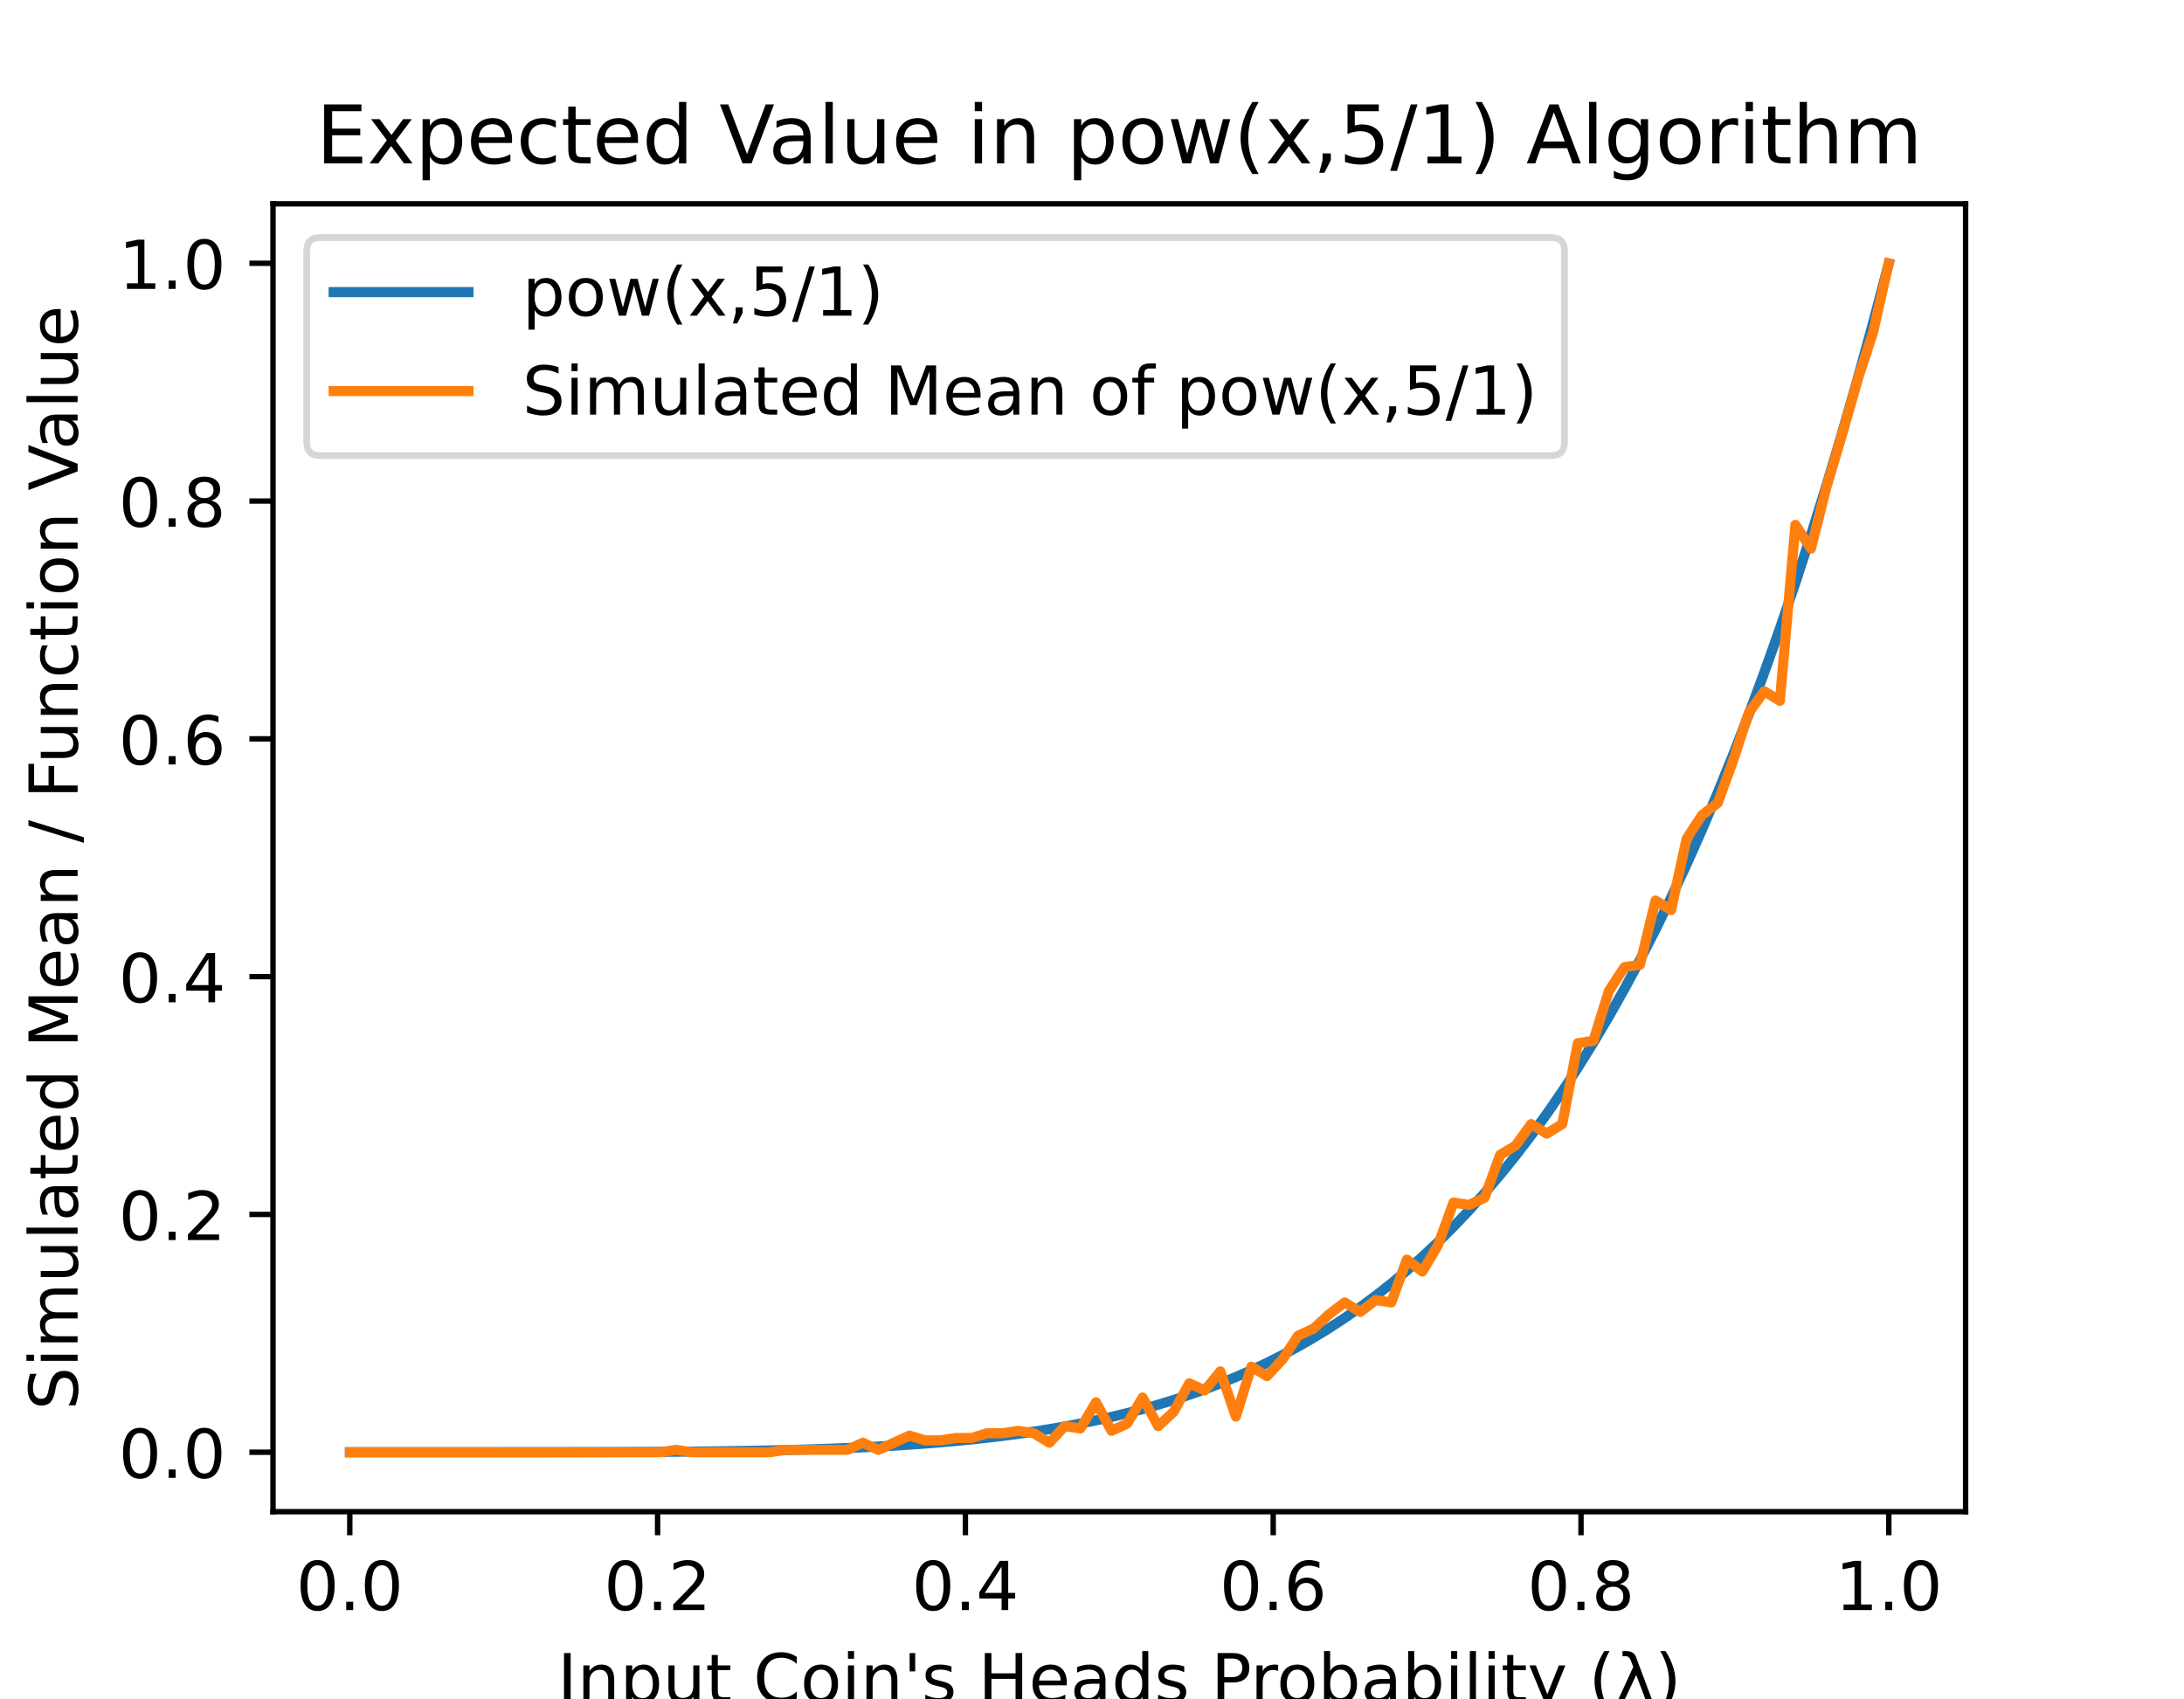
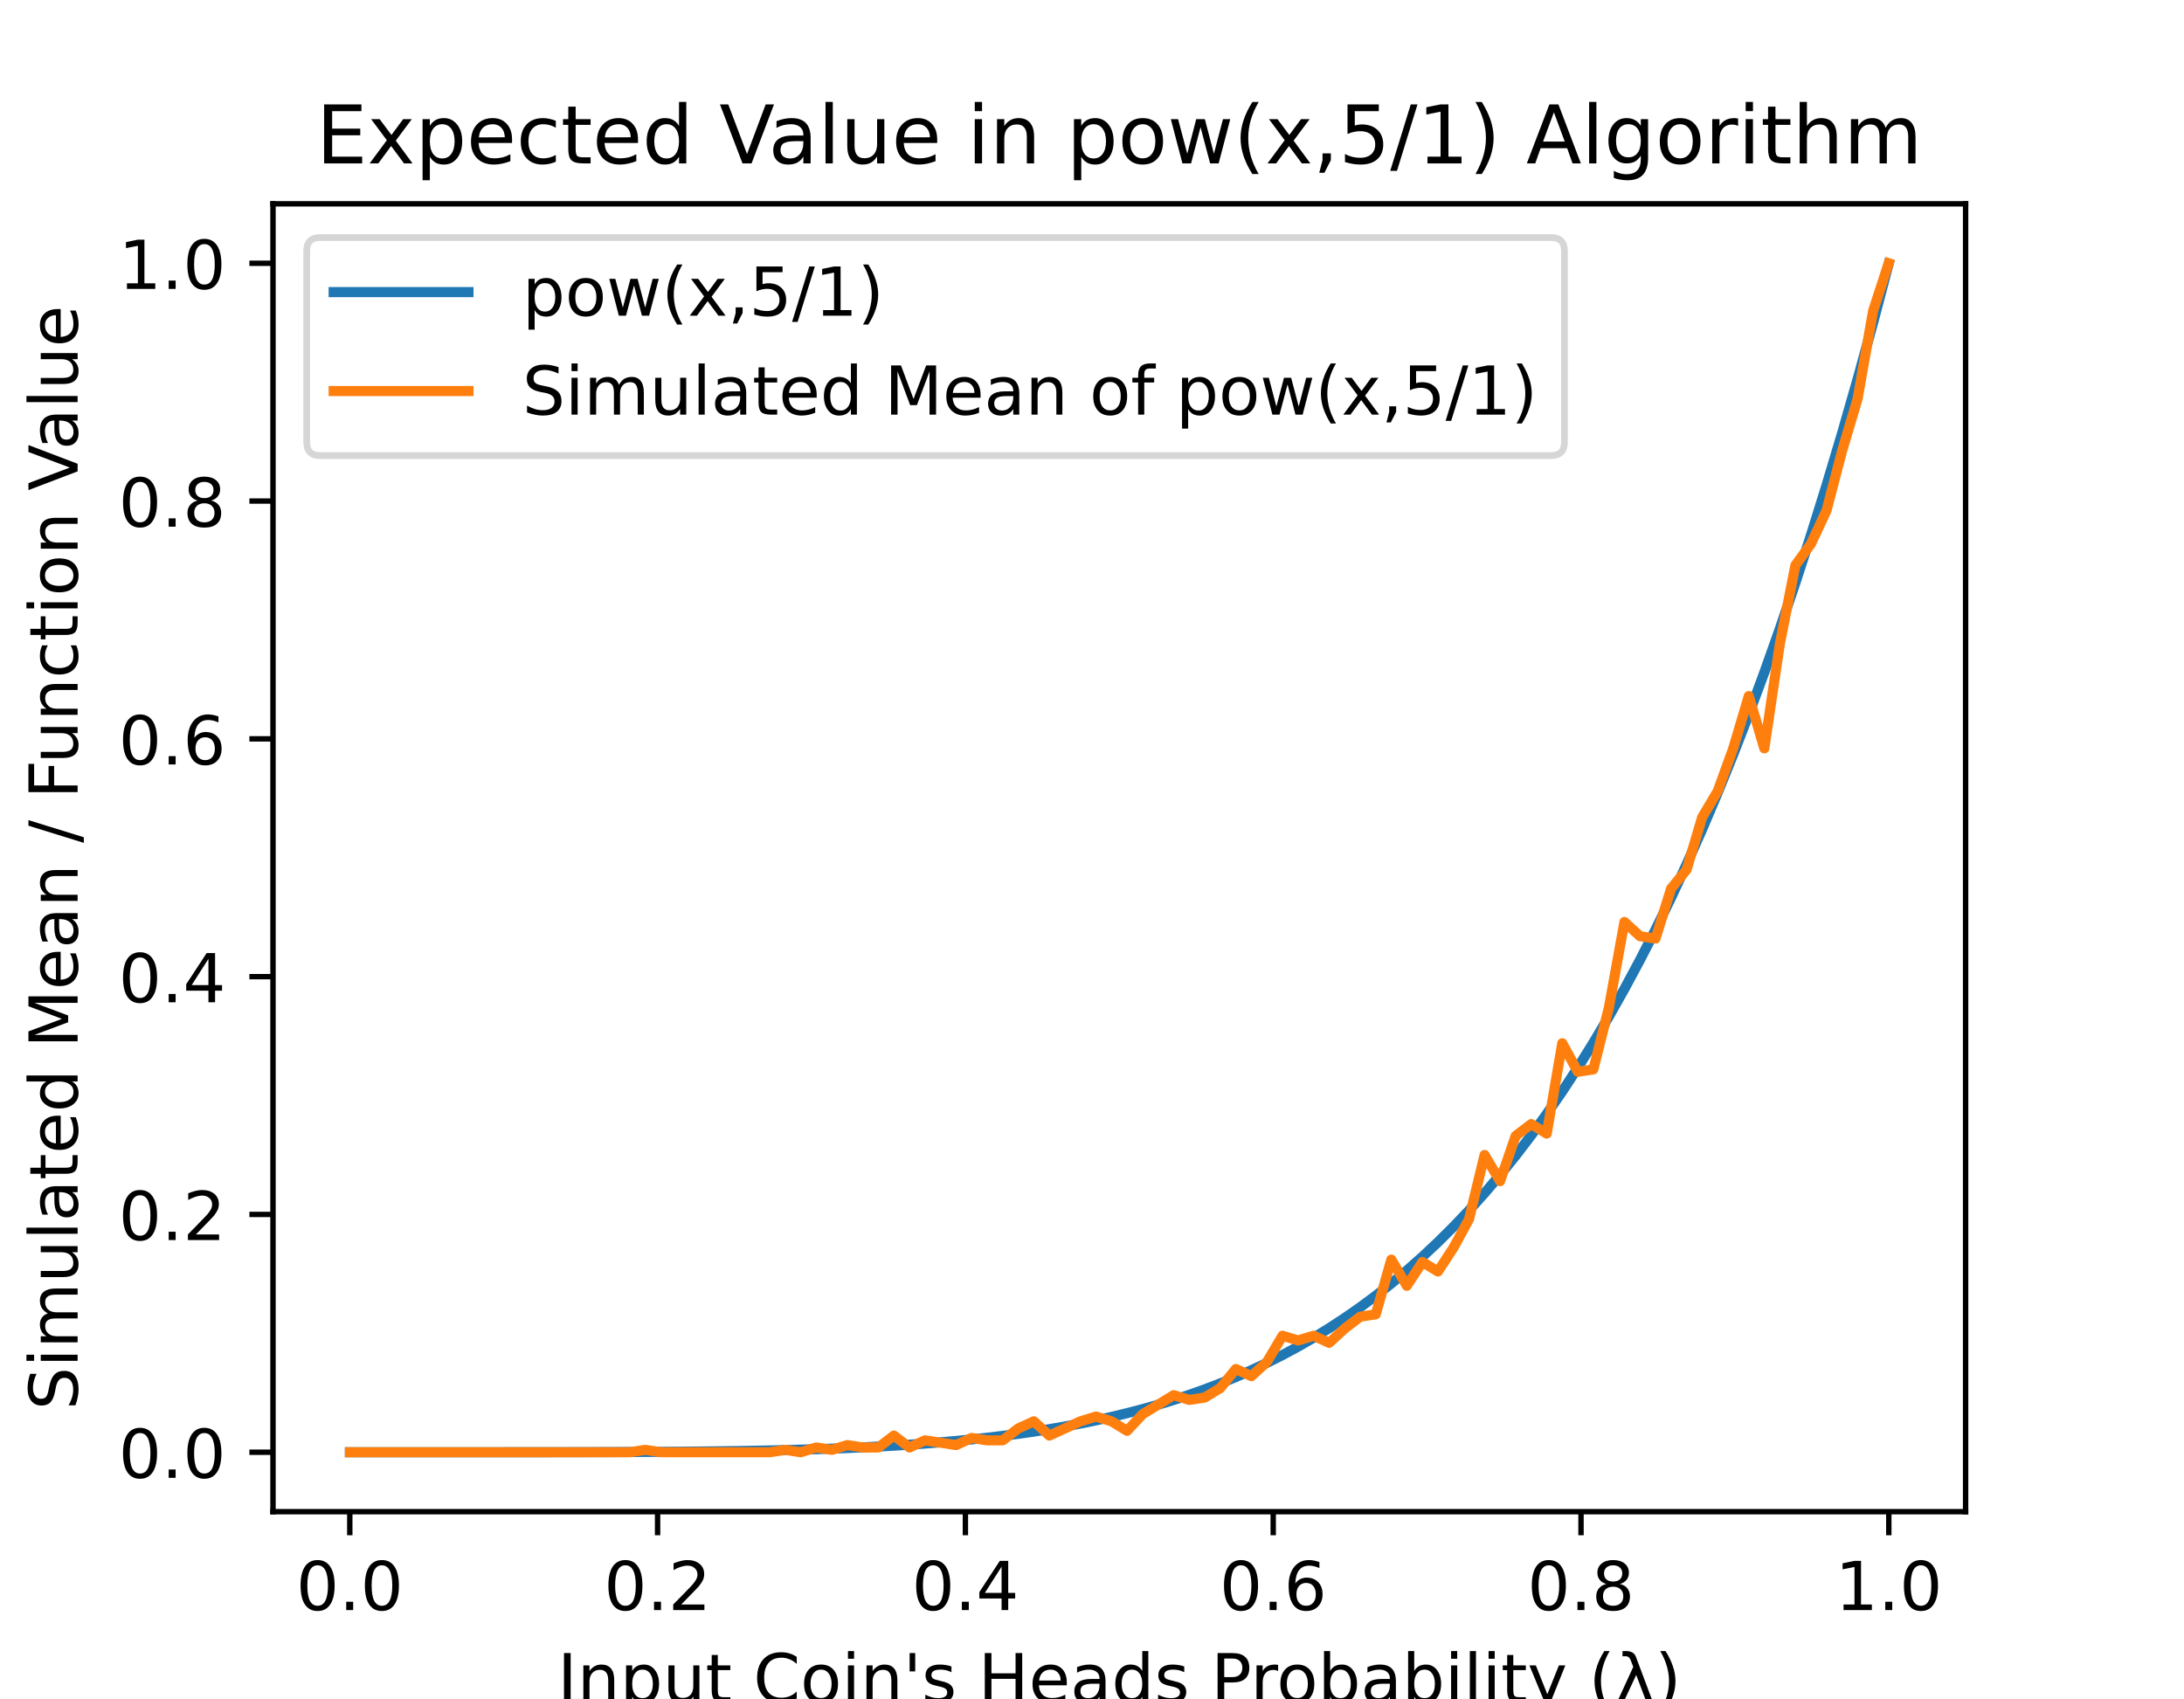
<svg xmlns="http://www.w3.org/2000/svg" xmlns:xlink="http://www.w3.org/1999/xlink" height="252pt" version="1.1" viewBox="0 0 324 252" width="324pt">
  <defs>
    <style type="text/css">
*{stroke-linecap:butt;stroke-linejoin:round;}
  </style>
  </defs>
  <g id="figure_1">
    <g id="patch_1">
      <path d="M 0 252  L 324 252  L 324 0  L 0 0  z " style="fill:#ffffff;" />
    </g>
    <g id="axes_1">
      <g id="patch_2">
        <path d="M 40.5 224.28  L 291.6 224.28  L 291.6 30.24  L 40.5 30.24  z " style="fill:#ffffff;" />
      </g>
      <g id="matplotlib.axis_1">
        <g id="xtick_1">
          <g id="line2d_1">
            <defs>
-               <path d="M 0 0  L 0 3.5  " id="m313d5a46a5" style="stroke:#000000;stroke-width:0.8;" />
+               <path d="M 0 0  L 0 3.5  " id="mb949a187b8" style="stroke:#000000;stroke-width:0.8;" />
            </defs>
            <g>
-               <use style="stroke:#000000;stroke-width:0.8;" x="51.891" xlink:href="#m313d5a46a5" y="224.28" />
+               <use style="stroke:#000000;stroke-width:0.8;" x="51.891" xlink:href="#mb949a187b8" y="224.28" />
            </g>
          </g>
          <g id="text_1">
            <text style="font-family:DejaVu Sans;font-size:10px;font-style:normal;font-weight:normal;text-anchor:middle;" transform="rotate(-0, 51.89081, 238.8784)" x="51.891" y="238.878">0.0</text>
          </g>
        </g>
        <g id="xtick_2">
          <g id="line2d_2">
            <g>
-               <use style="stroke:#000000;stroke-width:0.8;" x="97.554" xlink:href="#m313d5a46a5" y="224.28" />
+               <use style="stroke:#000000;stroke-width:0.8;" x="97.554" xlink:href="#mb949a187b8" y="224.28" />
            </g>
          </g>
          <g id="text_2">
            <text style="font-family:DejaVu Sans;font-size:10px;font-style:normal;font-weight:normal;text-anchor:middle;" transform="rotate(-0, 97.55448, 238.8784)" x="97.554" y="238.878">0.2</text>
          </g>
        </g>
        <g id="xtick_3">
          <g id="line2d_3">
            <g>
-               <use style="stroke:#000000;stroke-width:0.8;" x="143.218" xlink:href="#m313d5a46a5" y="224.28" />
+               <use style="stroke:#000000;stroke-width:0.8;" x="143.218" xlink:href="#mb949a187b8" y="224.28" />
            </g>
          </g>
          <g id="text_3">
            <text style="font-family:DejaVu Sans;font-size:10px;font-style:normal;font-weight:normal;text-anchor:middle;" transform="rotate(-0, 143.2182, 238.8784)" x="143.218" y="238.878">0.4</text>
          </g>
        </g>
        <g id="xtick_4">
          <g id="line2d_4">
            <g>
-               <use style="stroke:#000000;stroke-width:0.8;" x="188.882" xlink:href="#m313d5a46a5" y="224.28" />
+               <use style="stroke:#000000;stroke-width:0.8;" x="188.882" xlink:href="#mb949a187b8" y="224.28" />
            </g>
          </g>
          <g id="text_4">
            <text style="font-family:DejaVu Sans;font-size:10px;font-style:normal;font-weight:normal;text-anchor:middle;" transform="rotate(-0, 188.8818, 238.8784)" x="188.882" y="238.878">0.6</text>
          </g>
        </g>
        <g id="xtick_5">
          <g id="line2d_5">
            <g>
-               <use style="stroke:#000000;stroke-width:0.8;" x="234.546" xlink:href="#m313d5a46a5" y="224.28" />
+               <use style="stroke:#000000;stroke-width:0.8;" x="234.546" xlink:href="#mb949a187b8" y="224.28" />
            </g>
          </g>
          <g id="text_5">
            <text style="font-family:DejaVu Sans;font-size:10px;font-style:normal;font-weight:normal;text-anchor:middle;" transform="rotate(-0, 234.5455, 238.8784)" x="234.546" y="238.878">0.8</text>
          </g>
        </g>
        <g id="xtick_6">
          <g id="line2d_6">
            <g>
-               <use style="stroke:#000000;stroke-width:0.8;" x="280.209" xlink:href="#m313d5a46a5" y="224.28" />
+               <use style="stroke:#000000;stroke-width:0.8;" x="280.209" xlink:href="#mb949a187b8" y="224.28" />
            </g>
          </g>
          <g id="text_6">
            <text style="font-family:DejaVu Sans;font-size:10px;font-style:normal;font-weight:normal;text-anchor:middle;" transform="rotate(-0, 280.2092, 238.8784)" x="280.209" y="238.878">1.0</text>
          </g>
        </g>
        <g id="text_7">
          <text style="font-family:DejaVu Sans;font-size:10px;font-style:normal;font-weight:normal;text-anchor:middle;" transform="rotate(-0, 166.05, 252.5566)" x="166.05" y="252.557">Input Coin's Heads Probability (λ)</text>
        </g>
      </g>
      <g id="matplotlib.axis_2">
        <g id="ytick_1">
          <g id="line2d_7">
            <defs>
-               <path d="M 0 0  L -3.5 0  " id="m166bcf6af7" style="stroke:#000000;stroke-width:0.8;" />
+               <path d="M 0 0  L -3.5 0  " id="m4113efa71e" style="stroke:#000000;stroke-width:0.8;" />
            </defs>
            <g>
-               <use style="stroke:#000000;stroke-width:0.8;" x="40.5" xlink:href="#m166bcf6af7" y="215.46" />
+               <use style="stroke:#000000;stroke-width:0.8;" x="40.5" xlink:href="#m4113efa71e" y="215.46" />
            </g>
          </g>
          <g id="text_8">
            <text style="font-family:DejaVu Sans;font-size:10px;font-style:normal;font-weight:normal;text-anchor:end;" transform="rotate(-0, 33.5, 219.2592)" x="33.5" y="219.259">0.0</text>
          </g>
        </g>
        <g id="ytick_2">
          <g id="line2d_8">
            <g>
-               <use style="stroke:#000000;stroke-width:0.8;" x="40.5" xlink:href="#m166bcf6af7" y="180.18" />
+               <use style="stroke:#000000;stroke-width:0.8;" x="40.5" xlink:href="#m4113efa71e" y="180.18" />
            </g>
          </g>
          <g id="text_9">
            <text style="font-family:DejaVu Sans;font-size:10px;font-style:normal;font-weight:normal;text-anchor:end;" transform="rotate(-0, 33.5, 183.9792)" x="33.5" y="183.979">0.2</text>
          </g>
        </g>
        <g id="ytick_3">
          <g id="line2d_9">
            <g>
-               <use style="stroke:#000000;stroke-width:0.8;" x="40.5" xlink:href="#m166bcf6af7" y="144.9" />
+               <use style="stroke:#000000;stroke-width:0.8;" x="40.5" xlink:href="#m4113efa71e" y="144.9" />
            </g>
          </g>
          <g id="text_10">
            <text style="font-family:DejaVu Sans;font-size:10px;font-style:normal;font-weight:normal;text-anchor:end;" transform="rotate(-0, 33.5, 148.6992)" x="33.5" y="148.699">0.4</text>
          </g>
        </g>
        <g id="ytick_4">
          <g id="line2d_10">
            <g>
-               <use style="stroke:#000000;stroke-width:0.8;" x="40.5" xlink:href="#m166bcf6af7" y="109.62" />
+               <use style="stroke:#000000;stroke-width:0.8;" x="40.5" xlink:href="#m4113efa71e" y="109.62" />
            </g>
          </g>
          <g id="text_11">
            <text style="font-family:DejaVu Sans;font-size:10px;font-style:normal;font-weight:normal;text-anchor:end;" transform="rotate(-0, 33.5, 113.4192)" x="33.5" y="113.419">0.6</text>
          </g>
        </g>
        <g id="ytick_5">
          <g id="line2d_11">
            <g>
-               <use style="stroke:#000000;stroke-width:0.8;" x="40.5" xlink:href="#m166bcf6af7" y="74.34" />
+               <use style="stroke:#000000;stroke-width:0.8;" x="40.5" xlink:href="#m4113efa71e" y="74.34" />
            </g>
          </g>
          <g id="text_12">
            <text style="font-family:DejaVu Sans;font-size:10px;font-style:normal;font-weight:normal;text-anchor:end;" transform="rotate(-0, 33.5, 78.13922)" x="33.5" y="78.139">0.8</text>
          </g>
        </g>
        <g id="ytick_6">
          <g id="line2d_12">
            <g>
-               <use style="stroke:#000000;stroke-width:0.8;" x="40.5" xlink:href="#m166bcf6af7" y="39.06" />
+               <use style="stroke:#000000;stroke-width:0.8;" x="40.5" xlink:href="#m4113efa71e" y="39.06" />
            </g>
          </g>
          <g id="text_13">
            <text style="font-family:DejaVu Sans;font-size:10px;font-style:normal;font-weight:normal;text-anchor:end;" transform="rotate(-0, 33.5, 42.85922)" x="33.5" y="42.859">1.0</text>
          </g>
        </g>
        <g id="text_14">
          <text style="font-family:DejaVu Sans;font-size:10px;font-style:normal;font-weight:normal;text-anchor:middle;" transform="rotate(-90, 11.51719, 127.26)" x="11.517" y="127.26">Simulated Mean / Function Value</text>
        </g>
      </g>
      <g id="line2d_13">
-         <path clip-path="url(#pe5359ac269)" d="M 51.914 215.46  L 54.219 215.46  L 56.525 215.46  L 58.831 215.46  L 61.137 215.46  L 63.443 215.46  L 65.748 215.46  L 68.054 215.46  L 70.36 215.459  L 72.666 215.459  L 74.971 215.458  L 77.277 215.457  L 79.583 215.455  L 81.889 215.453  L 84.195 215.45  L 86.5 215.446  L 88.806 215.441  L 91.112 215.434  L 93.418 215.425  L 95.724 215.414  L 98.029 215.401  L 100.335 215.384  L 102.641 215.364  L 104.947 215.34  L 107.252 215.312  L 109.558 215.279  L 111.864 215.239  L 114.17 215.194  L 116.476 215.141  L 118.781 215.079  L 121.087 215.009  L 123.393 214.929  L 125.699 214.837  L 128.005 214.734  L 130.31 214.617  L 132.616 214.485  L 134.922 214.338  L 137.228 214.173  L 139.533 213.99  L 141.839 213.786  L 144.145 213.56  L 146.451 213.311  L 148.757 213.035  L 151.062 212.733  L 153.368 212.401  L 155.674 212.037  L 157.98 211.639  L 160.286 211.206  L 162.591 210.733  L 164.897 210.22  L 167.203 209.663  L 169.509 209.06  L 171.814 208.408  L 174.12 207.703  L 176.426 206.944  L 178.732 206.125  L 181.038 205.246  L 183.343 204.301  L 185.649 203.287  L 187.955 202.201  L 190.261 201.039  L 192.567 199.796  L 194.872 198.47  L 197.178 197.055  L 199.484 195.548  L 201.79 193.943  L 204.095 192.236  L 206.401 190.423  L 208.707 188.498  L 211.013 186.457  L 213.319 184.294  L 215.624 182.003  L 217.93 179.58  L 220.236 177.019  L 222.542 174.313  L 224.848 171.457  L 227.153 168.445  L 229.459 165.27  L 231.765 161.925  L 234.071 158.405  L 236.376 154.702  L 238.682 150.808  L 240.988 146.718  L 243.294 142.424  L 245.6 137.917  L 247.905 133.191  L 250.211 128.237  L 252.517 123.047  L 254.823 117.613  L 257.129 111.927  L 259.434 105.979  L 261.74 99.76  L 264.046 93.263  L 266.352 86.476  L 268.657 79.392  L 270.963 71.999  L 273.269 64.289  L 275.575 56.251  L 277.881 47.874  L 280.186 39.148  " style="fill:none;stroke:#1f77b4;stroke-linecap:square;stroke-width:1.5;" />
+         <path clip-path="url(#p4f1543a6ad)" d="M 51.914 215.46  L 54.219 215.46  L 56.525 215.46  L 58.831 215.46  L 61.137 215.46  L 63.443 215.46  L 65.748 215.46  L 68.054 215.46  L 70.36 215.459  L 72.666 215.459  L 74.971 215.458  L 77.277 215.457  L 79.583 215.455  L 81.889 215.453  L 84.195 215.45  L 86.5 215.446  L 88.806 215.441  L 91.112 215.434  L 93.418 215.425  L 95.724 215.414  L 98.029 215.401  L 100.335 215.384  L 102.641 215.364  L 104.947 215.34  L 107.252 215.312  L 109.558 215.279  L 111.864 215.239  L 114.17 215.194  L 116.476 215.141  L 118.781 215.079  L 121.087 215.009  L 123.393 214.929  L 125.699 214.837  L 128.005 214.734  L 130.31 214.617  L 132.616 214.485  L 134.922 214.338  L 137.228 214.173  L 139.533 213.99  L 141.839 213.786  L 144.145 213.56  L 146.451 213.311  L 148.757 213.035  L 151.062 212.733  L 153.368 212.401  L 155.674 212.037  L 157.98 211.639  L 160.286 211.206  L 162.591 210.733  L 164.897 210.22  L 167.203 209.663  L 169.509 209.06  L 171.814 208.408  L 174.12 207.703  L 176.426 206.944  L 178.732 206.125  L 181.038 205.246  L 183.343 204.301  L 185.649 203.287  L 187.955 202.201  L 190.261 201.039  L 192.567 199.796  L 194.872 198.47  L 197.178 197.055  L 199.484 195.548  L 201.79 193.943  L 204.095 192.236  L 206.401 190.423  L 208.707 188.498  L 211.013 186.457  L 213.319 184.294  L 215.624 182.003  L 217.93 179.58  L 220.236 177.019  L 222.542 174.313  L 224.848 171.457  L 227.153 168.445  L 229.459 165.27  L 231.765 161.925  L 234.071 158.405  L 236.376 154.702  L 238.682 150.808  L 240.988 146.718  L 243.294 142.424  L 245.6 137.917  L 247.905 133.191  L 250.211 128.237  L 252.517 123.047  L 254.823 117.613  L 257.129 111.927  L 259.434 105.979  L 261.74 99.76  L 264.046 93.263  L 266.352 86.476  L 268.657 79.392  L 270.963 71.999  L 273.269 64.289  L 275.575 56.251  L 277.881 47.874  L 280.186 39.148  " style="fill:none;stroke:#1f77b4;stroke-linecap:square;stroke-width:1.5;" />
      </g>
      <g id="line2d_14">
-         <path clip-path="url(#pe5359ac269)" d="M 51.914 215.46  L 54.219 215.46  L 56.525 215.46  L 58.831 215.46  L 61.137 215.46  L 63.443 215.46  L 65.748 215.46  L 68.054 215.46  L 70.36 215.46  L 72.666 215.46  L 74.971 215.46  L 77.277 215.46  L 79.583 215.46  L 81.889 215.46  L 84.195 215.46  L 86.5 215.46  L 88.806 215.46  L 91.112 215.46  L 93.418 215.46  L 95.724 215.46  L 98.029 215.46  L 100.335 215.107  L 102.641 215.46  L 104.947 215.46  L 107.252 215.46  L 109.558 215.46  L 111.864 215.46  L 114.17 215.46  L 116.476 215.107  L 118.781 215.107  L 121.087 215.107  L 123.393 215.107  L 125.699 215.107  L 128.005 214.049  L 130.31 215.107  L 132.616 214.049  L 134.922 212.99  L 137.228 213.696  L 139.533 213.696  L 141.839 213.343  L 144.145 213.343  L 146.451 212.638  L 148.757 212.638  L 151.062 212.285  L 153.368 212.638  L 155.674 214.049  L 157.98 211.579  L 160.286 211.932  L 162.591 208.051  L 164.897 212.285  L 167.203 211.226  L 169.509 207.346  L 171.814 211.579  L 174.12 209.462  L 176.426 205.229  L 178.732 206.287  L 181.038 203.465  L 183.343 210.168  L 185.649 202.759  L 187.955 204.17  L 190.261 201.701  L 192.567 198.173  L 194.872 197.114  L 197.178 194.998  L 199.484 193.234  L 201.79 194.645  L 204.095 192.881  L 206.401 193.234  L 208.707 186.883  L 211.013 188.647  L 213.319 184.766  L 215.624 178.416  L 217.93 178.769  L 220.236 177.71  L 222.542 171.36  L 224.848 169.949  L 227.153 166.774  L 229.459 168.185  L 231.765 166.774  L 234.071 154.778  L 236.376 154.426  L 238.682 147.017  L 240.988 143.489  L 243.294 143.136  L 245.6 133.61  L 247.905 135.022  L 250.211 124.438  L 252.517 120.91  L 254.823 119.146  L 257.129 112.795  L 259.434 105.739  L 261.74 102.564  L 264.046 103.975  L 266.352 77.868  L 268.657 81.396  L 270.963 72.223  L 273.269 64.462  L 275.575 56.347  L 277.881 49.291  L 280.186 39.06  " style="fill:none;stroke:#ff7f0e;stroke-linecap:square;stroke-width:1.5;" />
+         <path clip-path="url(#p4f1543a6ad)" d="M 51.914 215.46  L 54.219 215.46  L 56.525 215.46  L 58.831 215.46  L 61.137 215.46  L 63.443 215.46  L 65.748 215.46  L 68.054 215.46  L 70.36 215.46  L 72.666 215.46  L 74.971 215.46  L 77.277 215.46  L 79.583 215.46  L 81.889 215.46  L 84.195 215.46  L 86.5 215.46  L 88.806 215.46  L 91.112 215.46  L 93.418 215.46  L 95.724 215.107  L 98.029 215.46  L 100.335 215.46  L 102.641 215.46  L 104.947 215.46  L 107.252 215.46  L 109.558 215.46  L 111.864 215.46  L 114.17 215.46  L 116.476 215.107  L 118.781 215.46  L 121.087 214.754  L 123.393 215.107  L 125.699 214.402  L 128.005 214.754  L 130.31 214.754  L 132.616 212.99  L 134.922 214.754  L 137.228 213.696  L 139.533 214.049  L 141.839 214.402  L 144.145 213.343  L 146.451 213.696  L 148.757 213.696  L 151.062 211.932  L 153.368 210.874  L 155.674 212.99  L 157.98 211.932  L 160.286 210.874  L 162.591 210.168  L 164.897 210.874  L 167.203 212.285  L 169.509 209.815  L 171.814 208.404  L 174.12 206.993  L 176.426 207.698  L 178.732 207.346  L 181.038 205.934  L 183.343 203.112  L 185.649 204.17  L 187.955 202.054  L 190.261 198.173  L 192.567 198.878  L 194.872 198.173  L 197.178 199.231  L 199.484 197.114  L 201.79 195.35  L 204.095 194.998  L 206.401 186.883  L 208.707 190.764  L 211.013 187.236  L 213.319 188.647  L 215.624 185.119  L 217.93 180.886  L 220.236 171.36  L 222.542 175.241  L 224.848 168.538  L 227.153 166.774  L 229.459 168.185  L 231.765 154.778  L 234.071 159.012  L 236.376 158.659  L 238.682 149.486  L 240.988 136.786  L 243.294 138.902  L 245.6 139.255  L 247.905 131.846  L 250.211 129.024  L 252.517 121.262  L 254.823 117.382  L 257.129 111.031  L 259.434 103.27  L 261.74 111.031  L 264.046 95.508  L 266.352 83.866  L 268.657 80.69  L 270.963 75.751  L 273.269 66.931  L 275.575 59.17  L 277.881 46.116  L 280.186 39.06  " style="fill:none;stroke:#ff7f0e;stroke-linecap:square;stroke-width:1.5;" />
      </g>
      <g id="patch_3">
        <path d="M 40.5 224.28  L 40.5 30.24  " style="fill:none;stroke:#000000;stroke-linecap:square;stroke-linejoin:miter;stroke-width:0.8;" />
      </g>
      <g id="patch_4">
        <path d="M 291.6 224.28  L 291.6 30.24  " style="fill:none;stroke:#000000;stroke-linecap:square;stroke-linejoin:miter;stroke-width:0.8;" />
      </g>
      <g id="patch_5">
        <path d="M 40.5 224.28  L 291.6 224.28  " style="fill:none;stroke:#000000;stroke-linecap:square;stroke-linejoin:miter;stroke-width:0.8;" />
      </g>
      <g id="patch_6">
        <path d="M 40.5 30.24  L 291.6 30.24  " style="fill:none;stroke:#000000;stroke-linecap:square;stroke-linejoin:miter;stroke-width:0.8;" />
      </g>
      <g id="text_15">
        <text style="font-family:DejaVu Sans;font-size:12px;font-style:normal;font-weight:normal;text-anchor:middle;" transform="rotate(-0, 166.05, 24.24)" x="166.05" y="24.24">Expected Value in pow(x,5/1) Algorithm</text>
      </g>
      <g id="legend_1">
        <g id="patch_7">
          <path d="M 47.5 67.596  L 230.092 67.596  Q 232.092 67.596 232.092 65.596  L 232.092 37.24  Q 232.092 35.24 230.092 35.24  L 47.5 35.24  Q 45.5 35.24 45.5 37.24  L 45.5 65.596  Q 45.5 67.596 47.5 67.596  z " style="fill:#ffffff;opacity:0.8;stroke:#cccccc;stroke-linejoin:miter;" />
        </g>
        <g id="line2d_15">
          <path d="M 49.5 43.338  L 69.5 43.338  " style="fill:none;stroke:#1f77b4;stroke-linecap:square;stroke-width:1.5;" />
        </g>
        <g id="line2d_16" />
        <g id="text_16">
          <text style="font-family:DejaVu Sans;font-size:10px;font-style:normal;font-weight:normal;text-anchor:start;" transform="rotate(-0, 77.5, 46.83844)" x="77.5" y="46.838">pow(x,5/1)</text>
        </g>
        <g id="line2d_17">
          <path d="M 49.5 58.017  L 69.5 58.017  " style="fill:none;stroke:#ff7f0e;stroke-linecap:square;stroke-width:1.5;" />
        </g>
        <g id="line2d_18" />
        <g id="text_17">
          <text style="font-family:DejaVu Sans;font-size:10px;font-style:normal;font-weight:normal;text-anchor:start;" transform="rotate(-0, 77.5, 61.51656)" x="77.5" y="61.517">Simulated Mean of pow(x,5/1)</text>
        </g>
      </g>
    </g>
  </g>
  <defs>
-     <clipPath id="pe5359ac269">
+     <clipPath id="p4f1543a6ad">
      <rect height="194.04" width="251.1" x="40.5" y="30.24" />
    </clipPath>
  </defs>
</svg>
